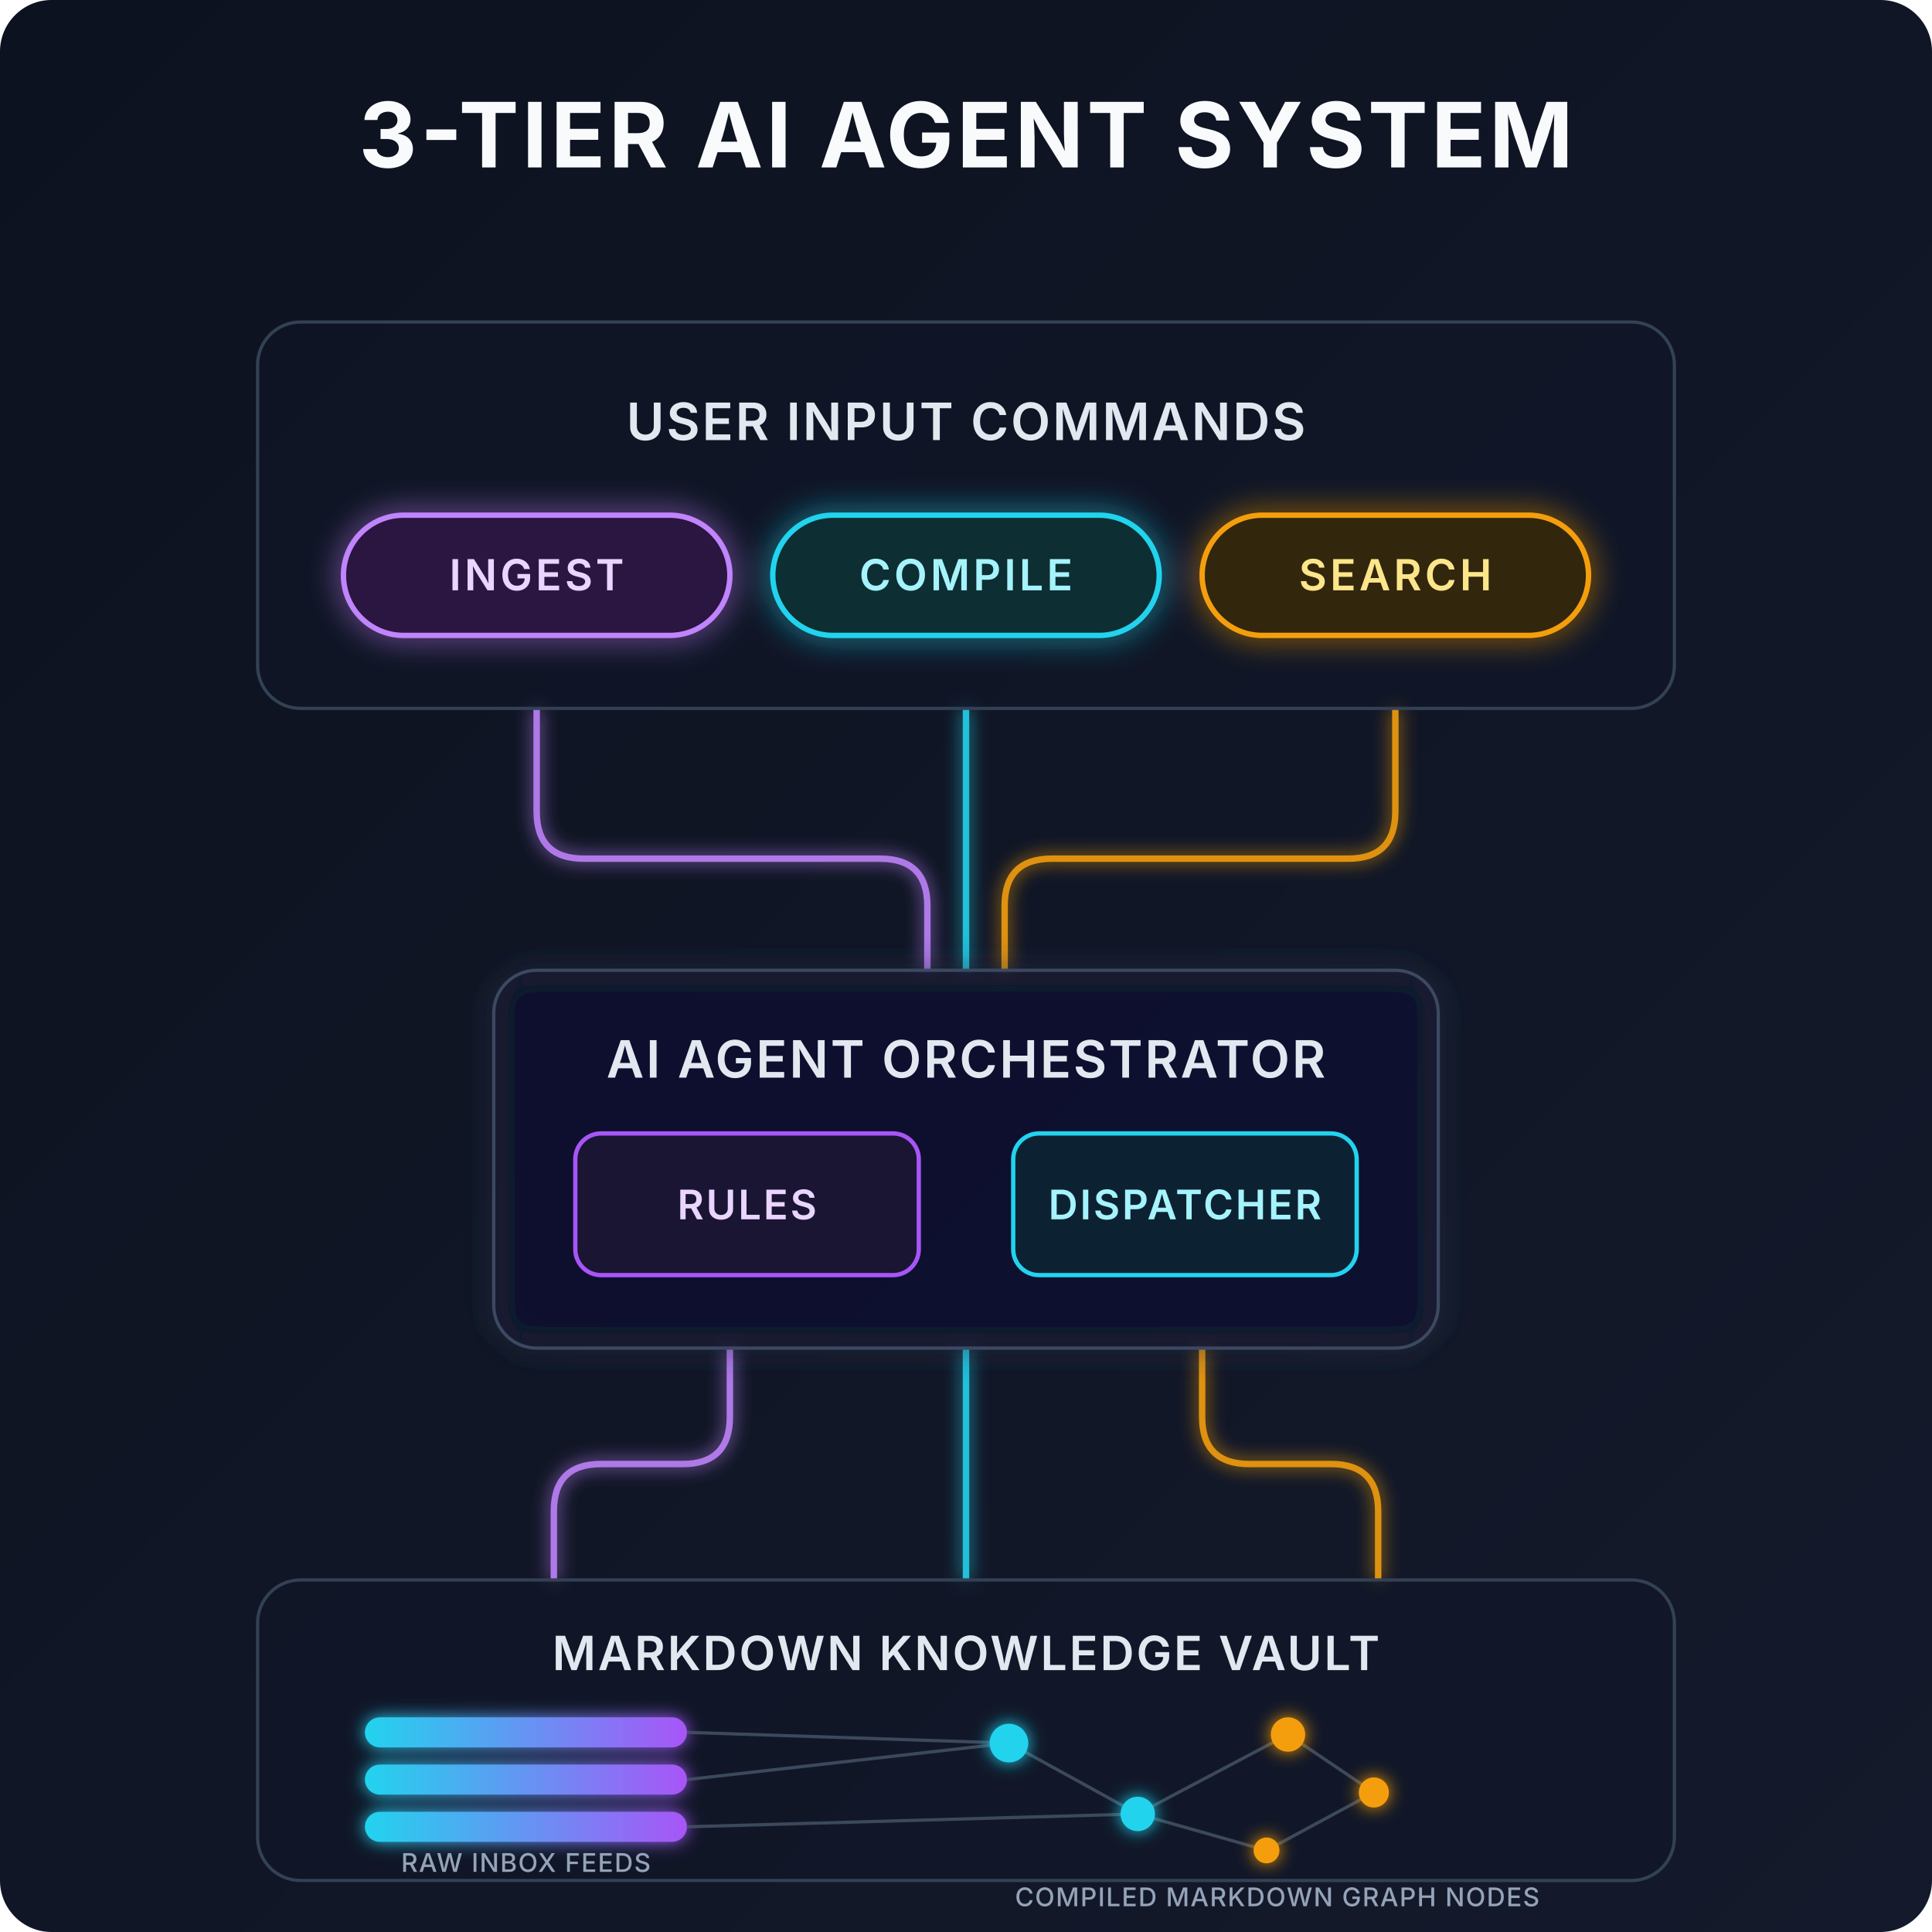
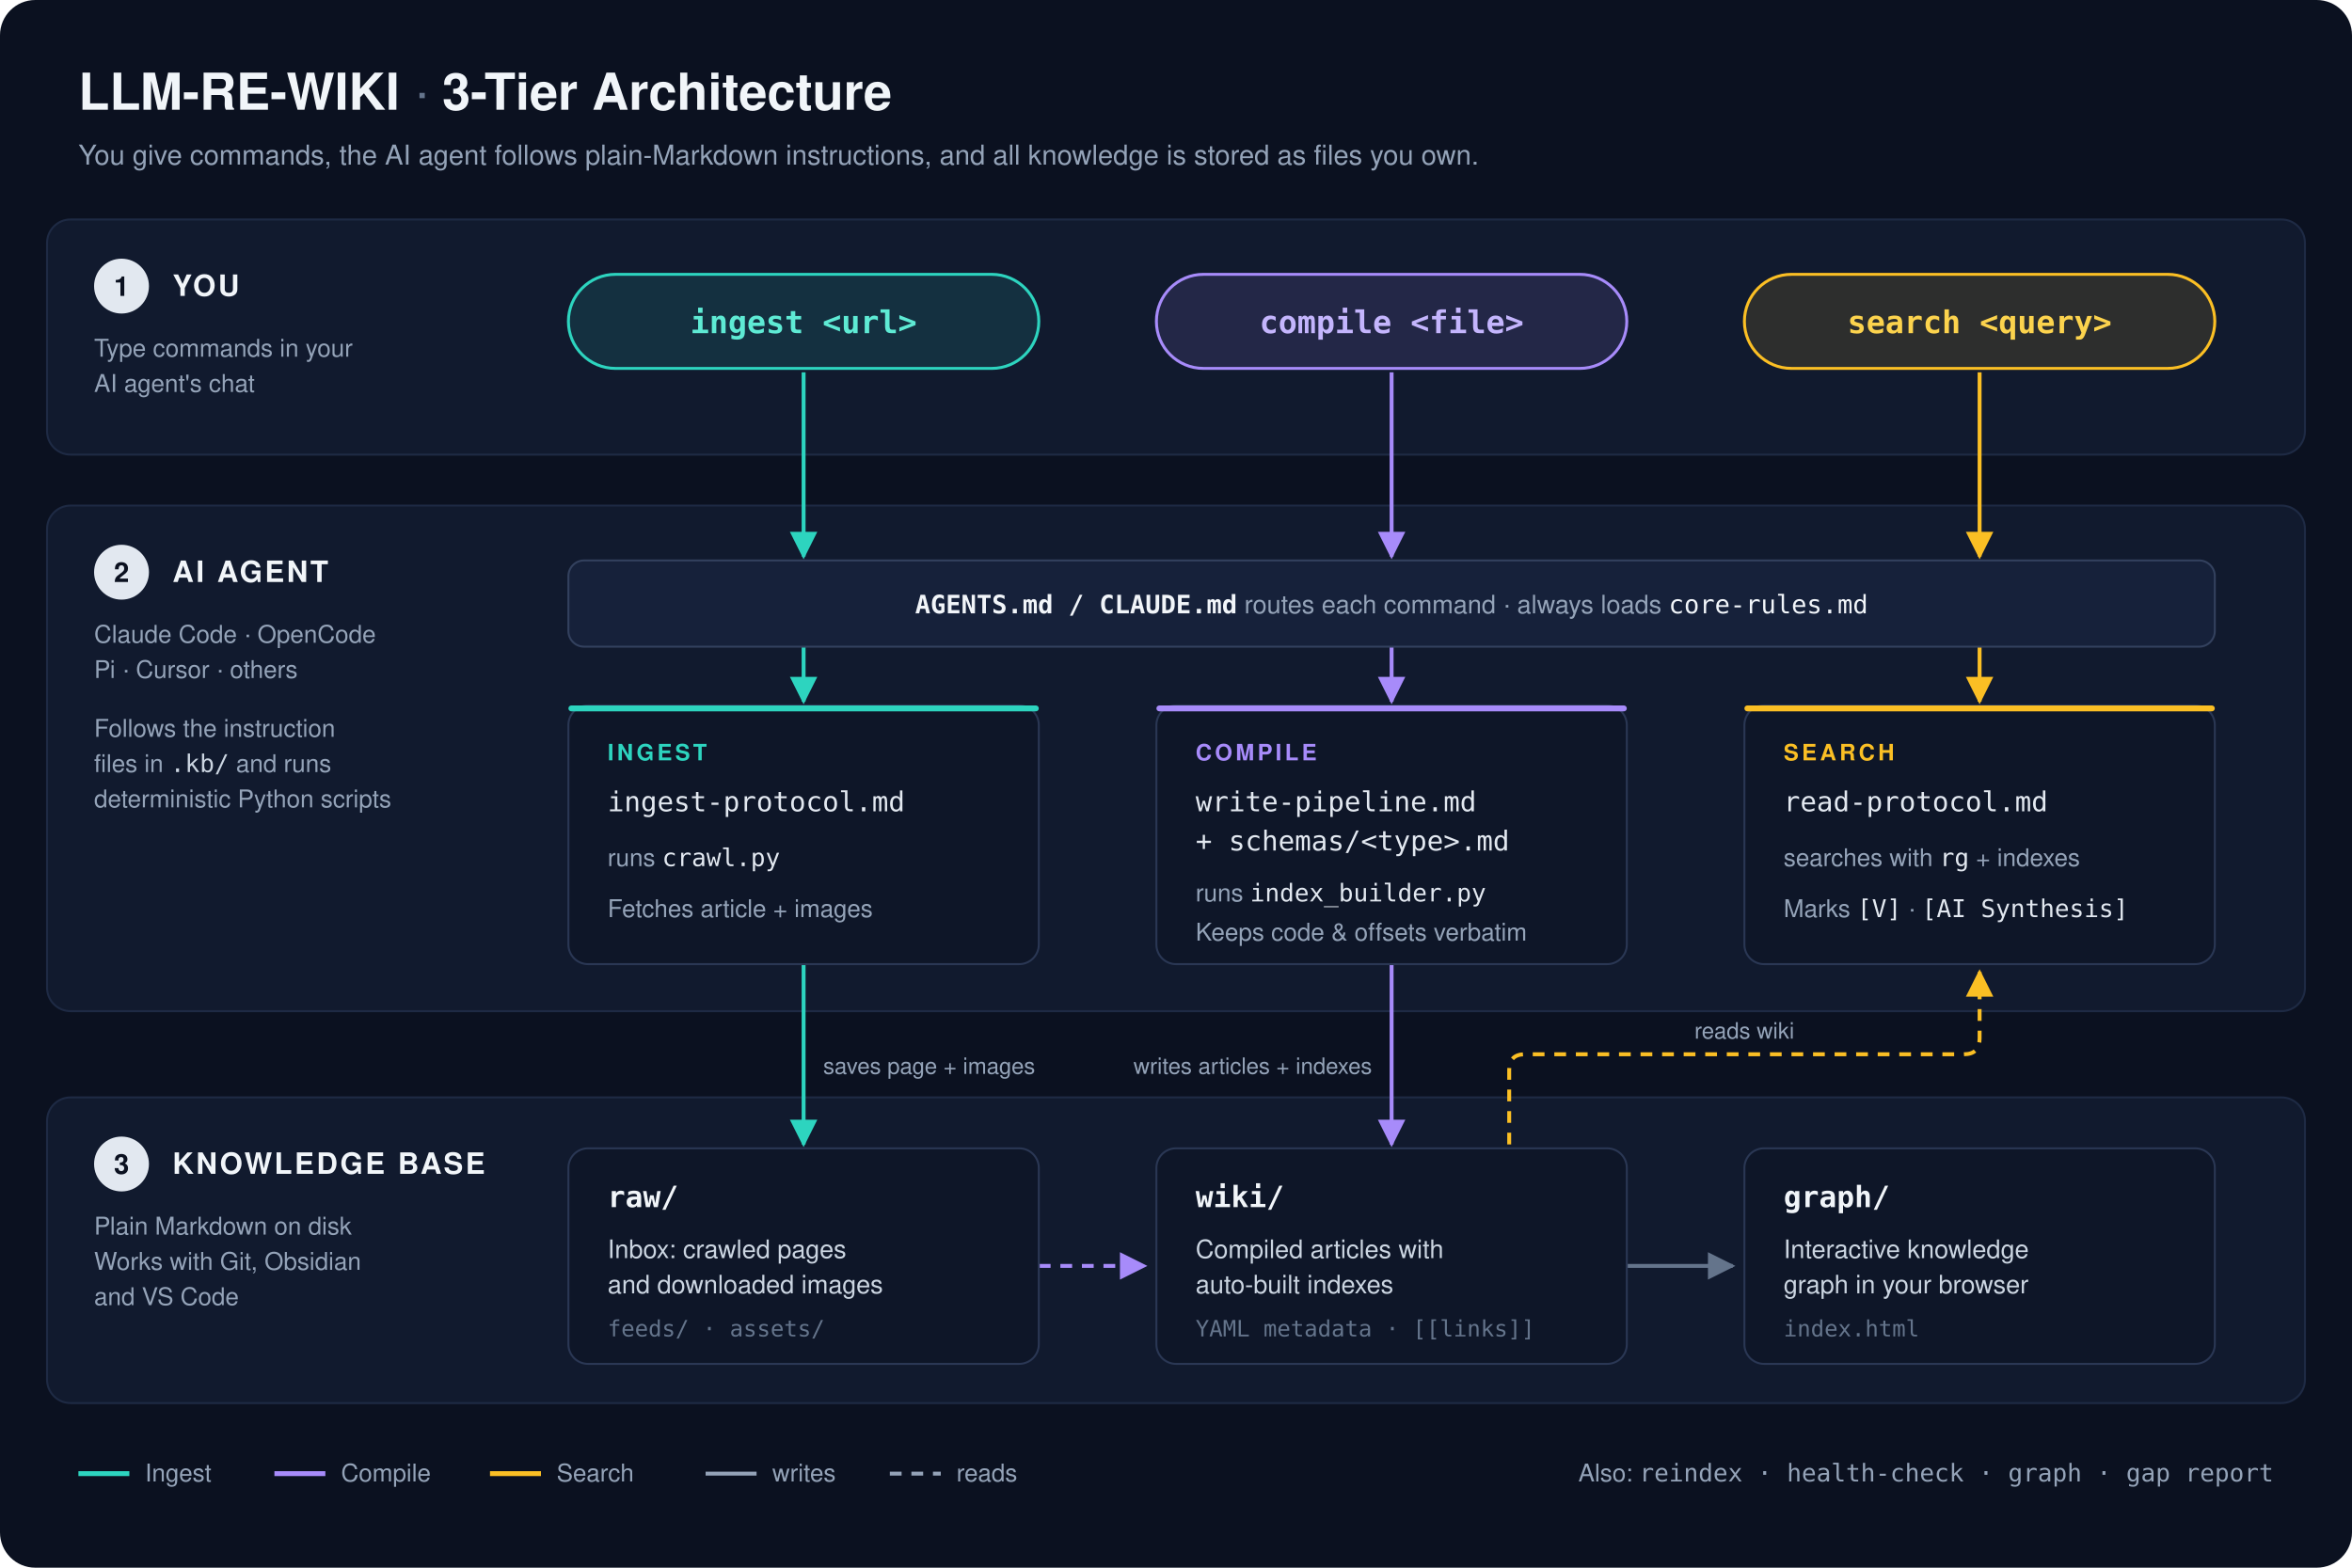
- <svg xmlns="http://www.w3.org/2000/svg" viewBox="0 0 900 900" font-family="Inter, Segoe UI, Helvetica, Arial, sans-serif">
+ <svg xmlns="http://www.w3.org/2000/svg" viewBox="0 0 1200 800" width="1200" height="800" font-family="'Helvetica Neue', Helvetica, Arial, sans-serif">
  <defs>
-     <linearGradient id="bg" x1="0" y1="0" x2="1" y2="1">
-       <stop offset="0" stop-color="#0d1220" />
-       <stop offset="1" stop-color="#141a2b" />
-     </linearGradient>
-     <linearGradient id="feeds" x1="0" y1="0" x2="1" y2="0">
-       <stop offset="0" stop-color="#22d3ee" />
-       <stop offset="1" stop-color="#a855f7" />
-     </linearGradient>
-     <filter id="glow" x="-40%" y="-40%" width="180%" height="180%">
-       <feGaussianBlur stdDeviation="4" result="b" />
-       <feMerge>
-         <feMergeNode in="b" />
-         <feMergeNode in="SourceGraphic" />
-       </feMerge>
-     </filter>
-     <filter id="softglow" x="-60%" y="-60%" width="220%" height="220%">
-       <feGaussianBlur stdDeviation="7" result="b" />
-       <feMerge>
-         <feMergeNode in="b" />
-         <feMergeNode in="SourceGraphic" />
-       </feMerge>
-     </filter>
+     <marker id="a-teal" viewBox="0 0 10 10" refX="9" refY="5" markerWidth="7" markerHeight="7" orient="auto-start-reverse">
+       <path d="M0,0 L10,5 L0,10 z" fill="#2DD4BF" />
+     </marker>
+     <marker id="a-violet" viewBox="0 0 10 10" refX="9" refY="5" markerWidth="7" markerHeight="7" orient="auto-start-reverse">
+       <path d="M0,0 L10,5 L0,10 z" fill="#A78BFA" />
+     </marker>
+     <marker id="a-amber" viewBox="0 0 10 10" refX="9" refY="5" markerWidth="7" markerHeight="7" orient="auto-start-reverse">
+       <path d="M0,0 L10,5 L0,10 z" fill="#FBBF24" />
+     </marker>
+     <marker id="a-slate" viewBox="0 0 10 10" refX="9" refY="5" markerWidth="7" markerHeight="7" orient="auto-start-reverse">
+       <path d="M0,0 L10,5 L0,10 z" fill="#64748B" />
+     </marker>
  </defs>
-   <rect width="900" height="900" rx="24" fill="url(#bg)" />
-   <text x="450" y="78" text-anchor="middle" font-size="42" font-weight="700" fill="#f8fafc" letter-spacing="1.5">3-TIER AI AGENT SYSTEM</text>
-   <g fill="none" stroke-width="3" filter="url(#glow)" opacity="0.9">
-     <path d="M250,330 L250,378 Q250,400 272,400 L410,400 Q432,400 432,422 L432,452" stroke="#c084fc" />
-     <path d="M450,330 L450,452" stroke="#22d3ee" />
-     <path d="M650,330 L650,378 Q650,400 628,400 L490,400 Q468,400 468,422 L468,452" stroke="#f59e0b" />
-     <path d="M340,628 L340,660 Q340,682 318,682 L280,682 Q258,682 258,704 L258,736" stroke="#c084fc" />
-     <path d="M450,628 L450,736" stroke="#22d3ee" />
-     <path d="M560,628 L560,660 Q560,682 582,682 L620,682 Q642,682 642,704 L642,736" stroke="#f59e0b" />
+   <style>
+     .title { font-size: 26px; font-weight: 700; fill: #F1F5F9; }
+     .subtitle { font-size: 14px; fill: #94A3B8; }
+     .band { fill: #111A2E; stroke: #1E2A44; stroke-width: 1; }
+     .box { fill: #0E1628; stroke: #2A3754; stroke-width: 1; }
+     .tiername { font-size: 15px; font-weight: 700; fill: #F1F5F9; letter-spacing: 1.2px; }
+     .tiersub { font-size: 12.5px; fill: #94A3B8; }
+     .num { font-size: 14px; font-weight: 700; fill: #0B1120; }
+     .mono { font-family: Menlo, 'SF Mono', Consolas, monospace; }
+     .cmd { font-size: 16px; font-weight: 700; }
+     .label { font-size: 11.5px; font-weight: 700; letter-spacing: 1.6px; }
+     .file { font-size: 14px; fill: #E2E8F0; }
+     .path { font-size: 15px; font-weight: 700; fill: #F1F5F9; }
+     .text { font-size: 13px; fill: #CBD5E1; }
+     .muted { font-size: 12.5px; fill: #94A3B8; }
+     .tiny { font-size: 11.5px; fill: #64748B; }
+     .edge { font-size: 11.5px; fill: #94A3B8; }
+   </style>
+   <rect width="1200" height="800" rx="18" fill="#0B1120" />
+   <text x="40" y="56" class="title">LLM-RE-WIKI <tspan fill="#64748B" font-weight="400">·</tspan> 3-Tier Architecture</text>
+   <text x="40" y="84" class="subtitle">You give commands, the AI agent follows plain-Markdown instructions, and all knowledge is stored as files you own.</text>
+   <rect x="24" y="112" width="1152" height="120" rx="12" class="band" />
+   <rect x="24" y="258" width="1152" height="258" rx="12" class="band" />
+   <rect x="24" y="560" width="1152" height="156" rx="12" class="band" />
+   <g>
+     <circle cx="62" cy="146" r="14" fill="#E2E8F0" />
+     <text x="62" y="151" text-anchor="middle" class="num">1</text>
+     <text x="88" y="151" class="tiername">YOU</text>
+     <text x="48" y="182" class="tiersub">Type commands in your</text>
+     <text x="48" y="200" class="tiersub">AI agent's chat</text>
+     <circle cx="62" cy="292" r="14" fill="#E2E8F0" />
+     <text x="62" y="297" text-anchor="middle" class="num">2</text>
+     <text x="88" y="297" class="tiername">AI AGENT</text>
+     <text x="48" y="328" class="tiersub">Claude Code · OpenCode</text>
+     <text x="48" y="346" class="tiersub">Pi · Cursor · others</text>
+     <text x="48" y="376" class="tiersub">Follows the instruction</text>
+     <text x="48" y="394" class="tiersub">files in <tspan class="mono" fill="#CBD5E1">.kb/</tspan> and runs</text>
+     <text x="48" y="412" class="tiersub">deterministic Python scripts</text>
+     <circle cx="62" cy="594" r="14" fill="#E2E8F0" />
+     <text x="62" y="599" text-anchor="middle" class="num">3</text>
+     <text x="88" y="599" class="tiername">KNOWLEDGE BASE</text>
+     <text x="48" y="630" class="tiersub">Plain Markdown on disk</text>
+     <text x="48" y="648" class="tiersub">Works with Git, Obsidian</text>
+     <text x="48" y="666" class="tiersub">and VS Code</text>
  </g>
-   <rect x="120" y="150" width="660" height="180" rx="20" fill="#10162880" stroke="#334155" stroke-width="1.5" />
-   <text x="450" y="205" text-anchor="middle" font-size="24" font-weight="600" fill="#e2e8f0" letter-spacing="1">USER INPUT COMMANDS</text>
-   <g filter="url(#softglow)">
-     <rect x="160" y="240" width="180" height="56" rx="28" fill="#2a1240" stroke="#c084fc" stroke-width="2.5" />
-     <rect x="360" y="240" width="180" height="56" rx="28" fill="#0c2e33" stroke="#22d3ee" stroke-width="2.5" />
-     <rect x="560" y="240" width="180" height="56" rx="28" fill="#33280a" stroke="#f59e0b" stroke-width="2.5" />
+   <g fill="none" stroke-width="2">
+     <path d="M410,190 L410,284" stroke="#2DD4BF" marker-end="url(#a-teal)" />
+     <path d="M710,190 L710,284" stroke="#A78BFA" marker-end="url(#a-violet)" />
+     <path d="M1010,190 L1010,284" stroke="#FBBF24" marker-end="url(#a-amber)" />
+     <path d="M410,330 L410,358" stroke="#2DD4BF" marker-end="url(#a-teal)" />
+     <path d="M710,330 L710,358" stroke="#A78BFA" marker-end="url(#a-violet)" />
+     <path d="M1010,330 L1010,358" stroke="#FBBF24" marker-end="url(#a-amber)" />
+     <path d="M410,492 L410,584" stroke="#2DD4BF" marker-end="url(#a-teal)" />
+     <path d="M710,492 L710,584" stroke="#A78BFA" marker-end="url(#a-violet)" />
+     <path d="M770,584 L770,546 Q770,538 778,538 L1002,538 Q1010,538 1010,530 L1010,496" stroke="#FBBF24" stroke-dasharray="6 5" marker-end="url(#a-amber)" />
+     <path d="M530,646 L584,646" stroke="#A78BFA" stroke-dasharray="6 5" marker-end="url(#a-violet)" />
+     <path d="M830,646 L884,646" stroke="#64748B" marker-end="url(#a-slate)" />
  </g>
-   <text x="250" y="275" text-anchor="middle" font-size="20" font-weight="600" fill="#e9d5ff" letter-spacing="1.5">INGEST</text>
-   <text x="450" y="275" text-anchor="middle" font-size="20" font-weight="600" fill="#a5f3fc" letter-spacing="1.5">COMPILE</text>
-   <text x="650" y="275" text-anchor="middle" font-size="20" font-weight="600" fill="#fde68a" letter-spacing="1.5">SEARCH</text>
-   <rect x="230" y="452" width="440" height="176" rx="20" fill="#12193080" stroke="#3b4a63" stroke-width="1.5" filter="url(#softglow)" />
-   <text x="450" y="502" text-anchor="middle" font-size="24" font-weight="600" fill="#e2e8f0" letter-spacing="1">AI AGENT ORCHESTRATOR</text>
-   <rect x="268" y="528" width="160" height="66" rx="12" fill="#1a1533" stroke="#a855f7" stroke-width="2" />
-   <rect x="472" y="528" width="160" height="66" rx="12" fill="#0c2233" stroke="#22d3ee" stroke-width="2" />
-   <text x="348" y="568" text-anchor="middle" font-size="19" font-weight="600" fill="#e9d5ff" letter-spacing="1">RULES</text>
-   <text x="552" y="568" text-anchor="middle" font-size="19" font-weight="600" fill="#a5f3fc" letter-spacing="1">DISPATCHER</text>
-   <rect x="120" y="736" width="660" height="140" rx="20" fill="#10162880" stroke="#334155" stroke-width="1.5" />
-   <text x="450" y="778" text-anchor="middle" font-size="22" font-weight="600" fill="#e2e8f0" letter-spacing="1">MARKDOWN KNOWLEDGE VAULT</text>
-   <g filter="url(#glow)">
-     <rect x="170" y="800" width="150" height="14" rx="7" fill="url(#feeds)" />
-     <rect x="170" y="822" width="150" height="14" rx="7" fill="url(#feeds)" />
-     <rect x="170" y="844" width="150" height="14" rx="7" fill="url(#feeds)" />
+   <text x="420" y="548" class="edge">saves page + images</text>
+   <text x="700" y="548" class="edge" text-anchor="end">writes articles + indexes</text>
+   <text x="890" y="530" class="edge" text-anchor="middle">reads wiki</text>
+   <g>
+     <rect x="290" y="140" width="240" height="48" rx="24" fill="#2DD4BF" fill-opacity="0.12" stroke="#2DD4BF" stroke-width="1.5" />
+     <text x="410" y="170" text-anchor="middle" class="mono cmd" fill="#5EEAD4">ingest &lt;url&gt;</text>
+     <rect x="590" y="140" width="240" height="48" rx="24" fill="#A78BFA" fill-opacity="0.12" stroke="#A78BFA" stroke-width="1.5" />
+     <text x="710" y="170" text-anchor="middle" class="mono cmd" fill="#C4B5FD">compile &lt;file&gt;</text>
+     <rect x="890" y="140" width="240" height="48" rx="24" fill="#FBBF24" fill-opacity="0.12" stroke="#FBBF24" stroke-width="1.5" />
+     <text x="1010" y="170" text-anchor="middle" class="mono cmd" fill="#FCD34D">search &lt;query&gt;</text>
  </g>
-   <text x="245" y="872" text-anchor="middle" font-size="12" font-weight="500" fill="#94a3b8" letter-spacing="0.5">RAW INBOX FEEDS</text>
-   <g stroke="#475569" stroke-width="1.5" opacity="0.8">
-     <line x1="320" y1="807" x2="470" y2="812" />
-     <line x1="320" y1="829" x2="470" y2="812" />
-     <line x1="320" y1="851" x2="530" y2="845" />
-     <line x1="470" y1="812" x2="530" y2="845" />
-     <line x1="530" y1="845" x2="600" y2="808" />
-     <line x1="530" y1="845" x2="590" y2="862" />
-     <line x1="600" y1="808" x2="640" y2="835" />
-     <line x1="590" y1="862" x2="640" y2="835" />
+   <rect x="290" y="286" width="840" height="44" rx="8" fill="#16213A" stroke="#33415E" stroke-width="1" />
+   <text x="710" y="313" text-anchor="middle" class="text">
+     <tspan class="mono" font-weight="700" fill="#F1F5F9">AGENTS.md / CLAUDE.md</tspan>
+     <tspan fill="#94A3B8">routes each command · always loads</tspan>
+     <tspan class="mono" fill="#F1F5F9">core-rules.md</tspan>
+   </text>
+   <g>
+     <rect x="290" y="360" width="240" height="132" rx="10" class="box" />
+     <rect x="290" y="360" width="240" height="3" rx="1.5" fill="#2DD4BF" />
+     <text x="310" y="388" class="label" fill="#2DD4BF">INGEST</text>
+     <text x="310" y="414" class="mono file">ingest-protocol.md</text>
+     <text x="310" y="442" class="muted">runs <tspan class="mono" fill="#E2E8F0">crawl.py</tspan>
+     </text>
+     <text x="310" y="468" class="muted">Fetches article + images</text>
+     <rect x="590" y="360" width="240" height="132" rx="10" class="box" />
+     <rect x="590" y="360" width="240" height="3" rx="1.5" fill="#A78BFA" />
+     <text x="610" y="388" class="label" fill="#A78BFA">COMPILE</text>
+     <text x="610" y="414" class="mono file">write-pipeline.md</text>
+     <text x="610" y="434" class="mono file">+ schemas/&lt;type&gt;.md</text>
+     <text x="610" y="460" class="muted">runs <tspan class="mono" fill="#E2E8F0">index_builder.py</tspan>
+     </text>
+     <text x="610" y="480" class="muted">Keeps code &amp; offsets verbatim</text>
+     <rect x="890" y="360" width="240" height="132" rx="10" class="box" />
+     <rect x="890" y="360" width="240" height="3" rx="1.5" fill="#FBBF24" />
+     <text x="910" y="388" class="label" fill="#FBBF24">SEARCH</text>
+     <text x="910" y="414" class="mono file">read-protocol.md</text>
+     <text x="910" y="442" class="muted">searches with <tspan class="mono" fill="#E2E8F0">rg</tspan> + indexes</text>
+     <text x="910" y="468" class="muted">Marks <tspan class="mono" fill="#E2E8F0">[V]</tspan> · <tspan class="mono" fill="#E2E8F0">[AI Synthesis]</tspan>
+     </text>
  </g>
-   <g filter="url(#glow)">
-     <circle cx="470" cy="812" r="9" fill="#22d3ee" />
-     <circle cx="530" cy="845" r="8" fill="#22d3ee" />
-     <circle cx="600" cy="808" r="8" fill="#f59e0b" />
-     <circle cx="640" cy="835" r="7" fill="#f59e0b" />
-     <circle cx="590" cy="862" r="6" fill="#f59e0b" />
+   <g>
+     <rect x="290" y="586" width="240" height="110" rx="10" class="box" />
+     <text x="310" y="616" class="mono path">raw/</text>
+     <text x="310" y="642" class="text">Inbox: crawled pages</text>
+     <text x="310" y="660" class="text">and downloaded images</text>
+     <text x="310" y="682" class="mono tiny">feeds/ · assets/</text>
+     <rect x="590" y="586" width="240" height="110" rx="10" class="box" />
+     <text x="610" y="616" class="mono path">wiki/</text>
+     <text x="610" y="642" class="text">Compiled articles with</text>
+     <text x="610" y="660" class="text">auto-built indexes</text>
+     <text x="610" y="682" class="mono tiny">YAML metadata · [[links]]</text>
+     <rect x="890" y="586" width="240" height="110" rx="10" class="box" />
+     <text x="910" y="616" class="mono path">graph/</text>
+     <text x="910" y="642" class="text">Interactive knowledge</text>
+     <text x="910" y="660" class="text">graph in your browser</text>
+     <text x="910" y="682" class="mono tiny">index.html</text>
  </g>
-   <text x="595" y="888" text-anchor="middle" font-size="12" font-weight="500" fill="#94a3b8" letter-spacing="0.5">COMPILED MARKDOWN GRAPH NODES</text>
+   <g transform="translate(40,752)">
+     <line x1="0" y1="0" x2="26" y2="0" stroke="#2DD4BF" stroke-width="2.5" />
+     <text x="34" y="4" class="muted">Ingest</text>
+     <line x1="100" y1="0" x2="126" y2="0" stroke="#A78BFA" stroke-width="2.5" />
+     <text x="134" y="4" class="muted">Compile</text>
+     <line x1="210" y1="0" x2="236" y2="0" stroke="#FBBF24" stroke-width="2.5" />
+     <text x="244" y="4" class="muted">Search</text>
+     <line x1="320" y1="0" x2="346" y2="0" stroke="#94A3B8" stroke-width="2" />
+     <text x="354" y="4" class="muted">writes</text>
+     <line x1="414" y1="0" x2="440" y2="0" stroke="#94A3B8" stroke-width="2" stroke-dasharray="6 5" />
+     <text x="448" y="4" class="muted">reads</text>
+   </g>
+   <text x="1160" y="756" text-anchor="end" class="muted">Also: <tspan class="mono">reindex · health-check · graph · gap report</tspan>
+   </text>
</svg>
